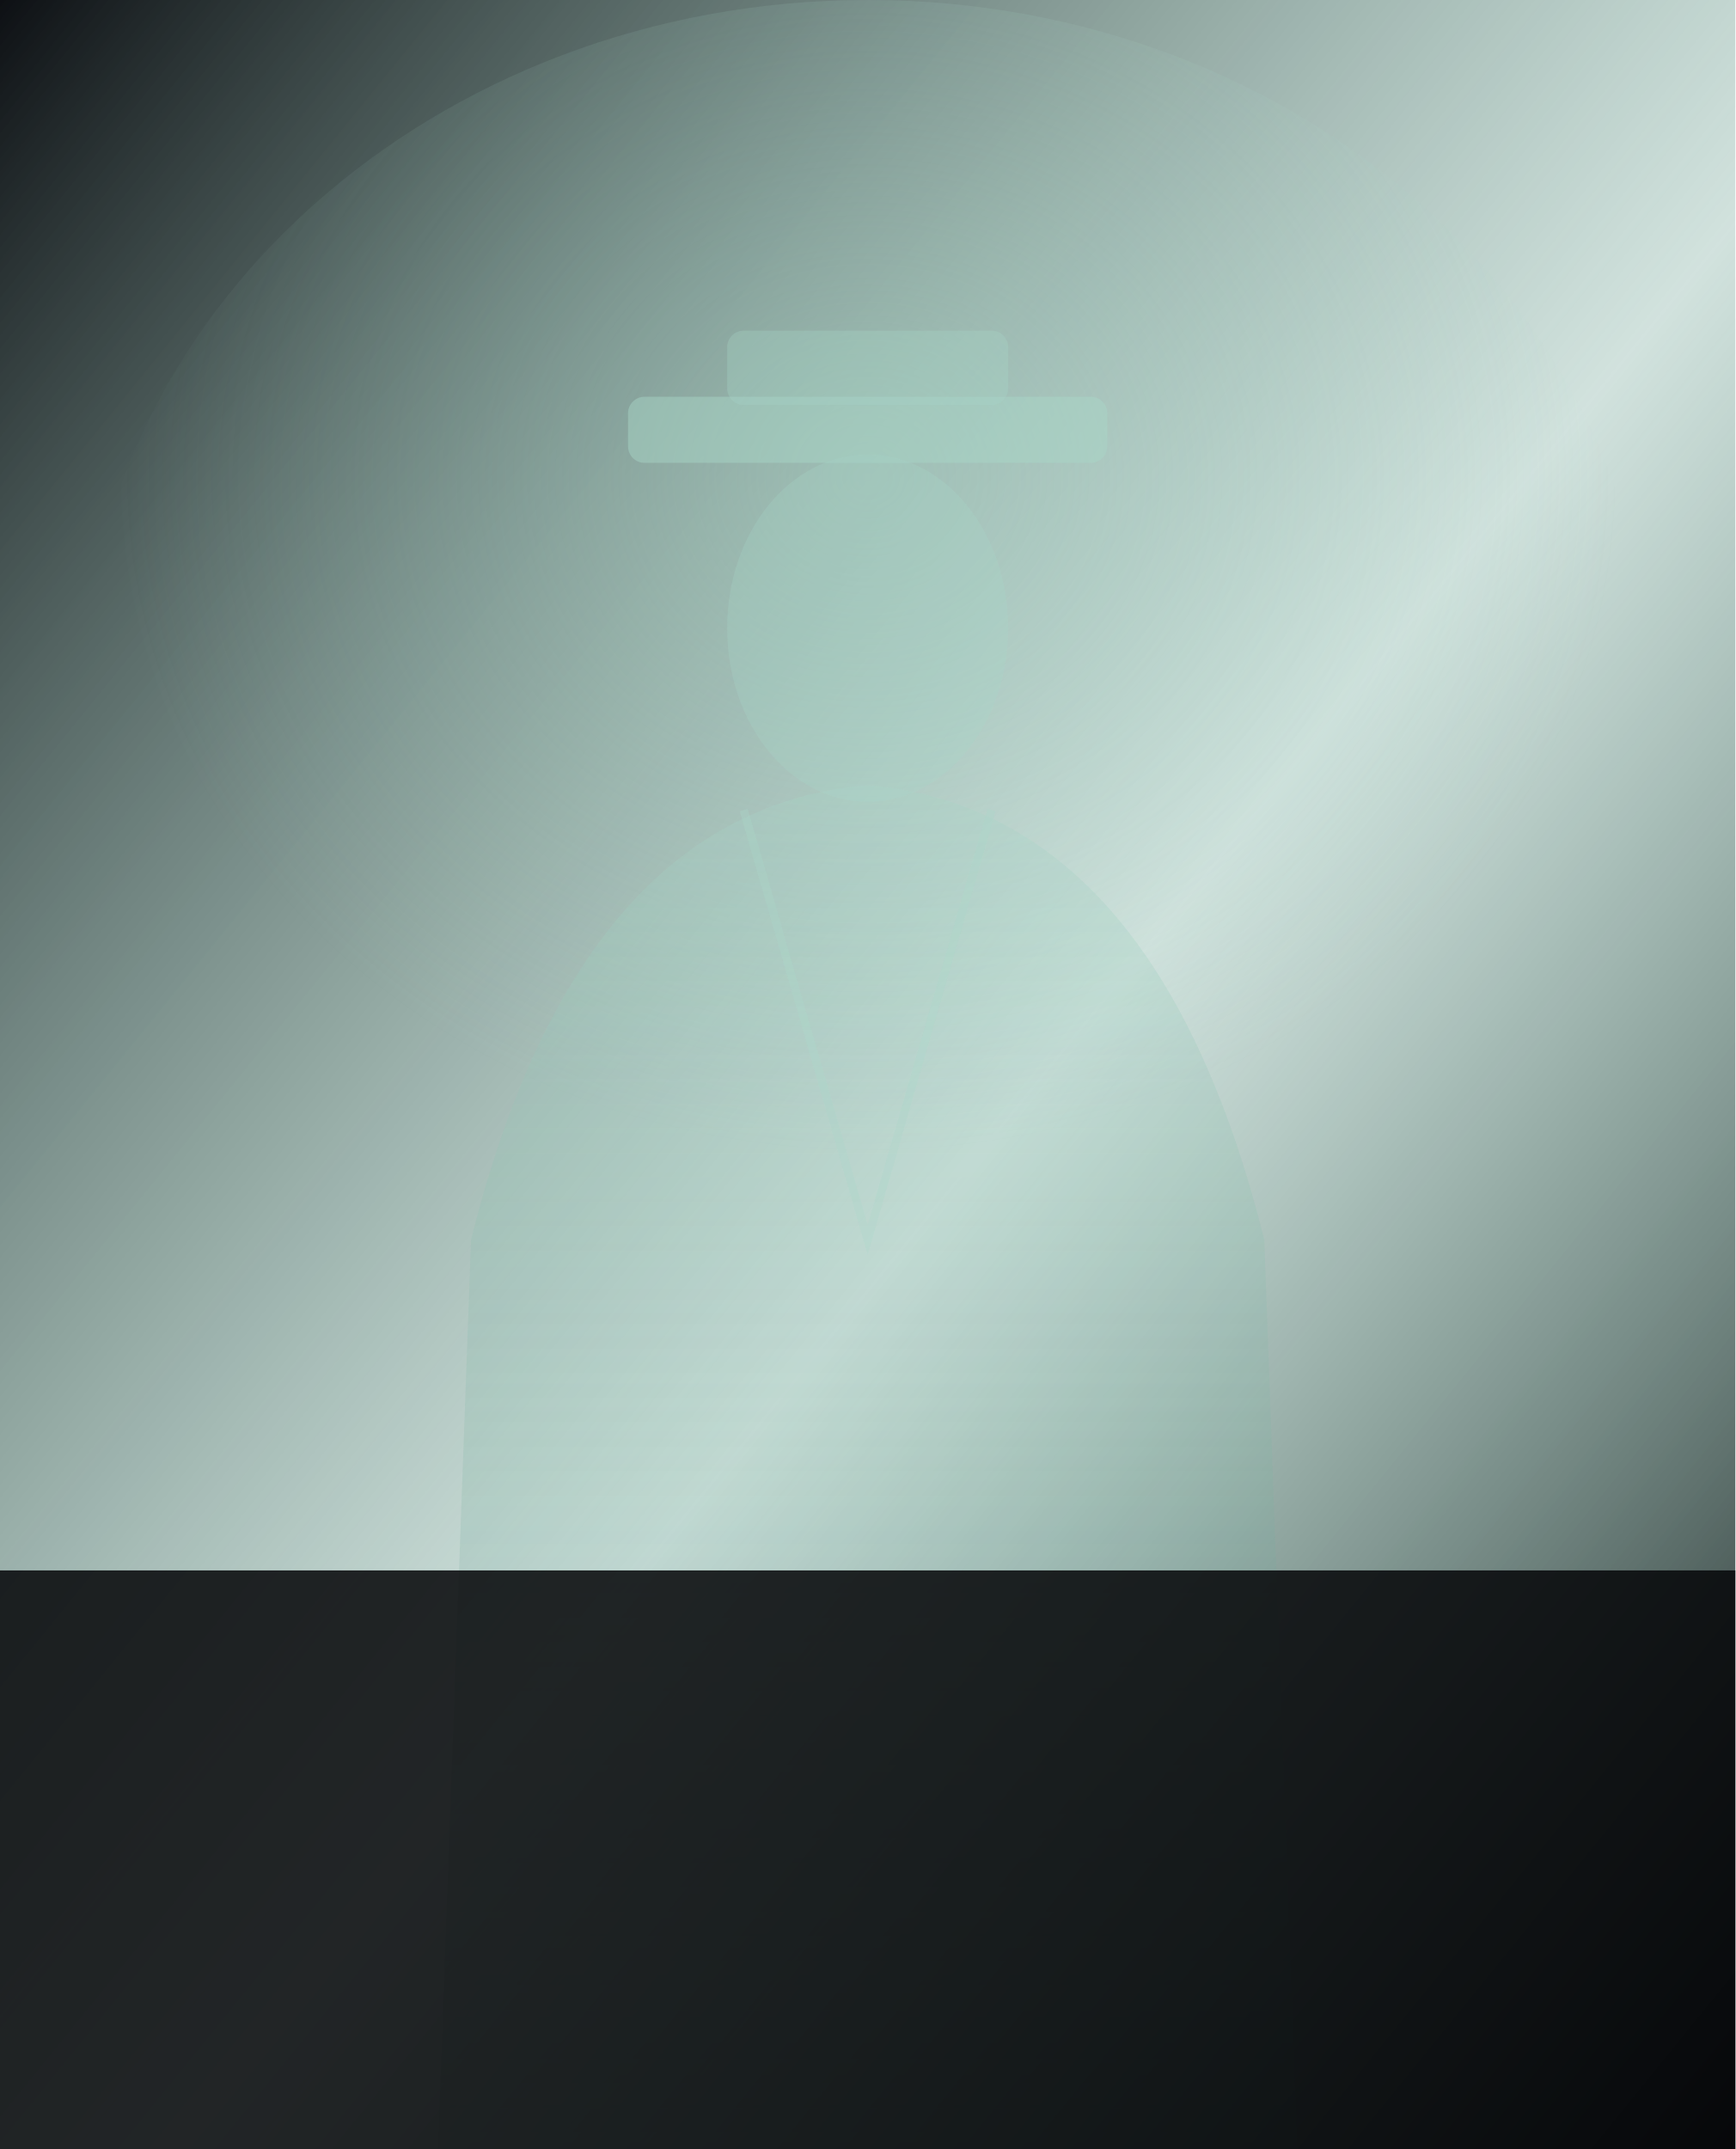
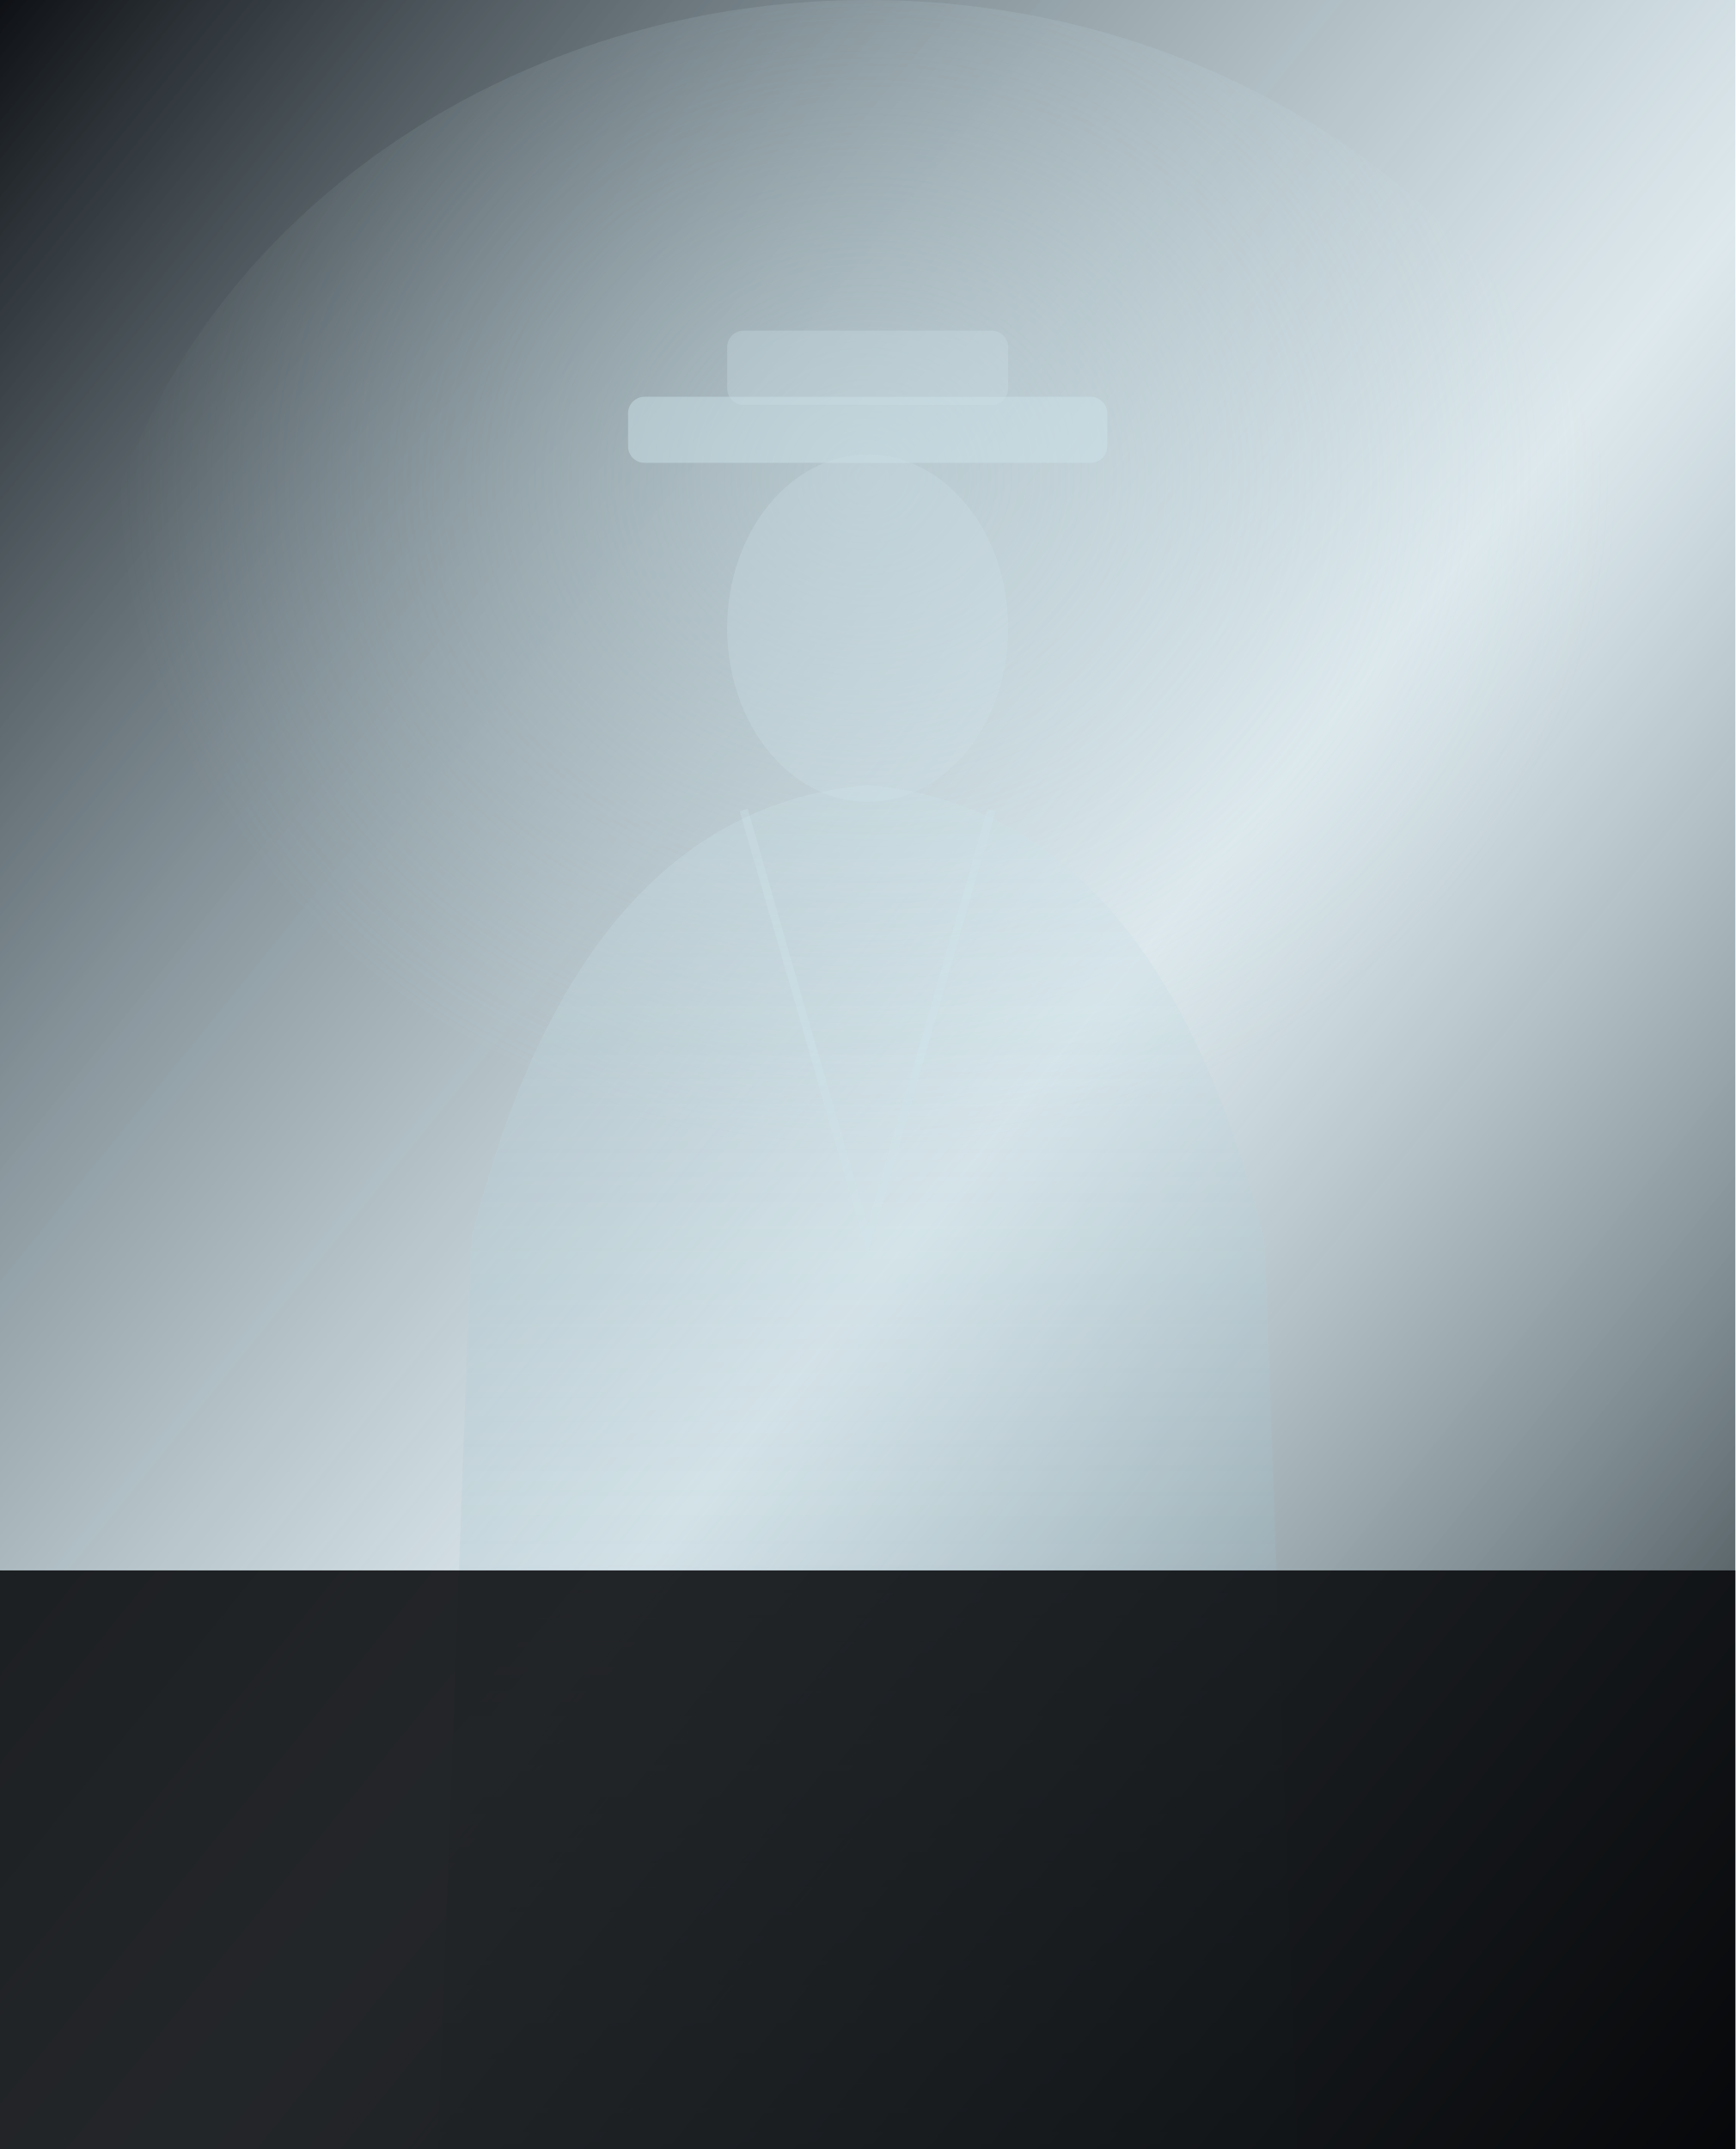
<svg xmlns="http://www.w3.org/2000/svg" viewBox="0 0 420 520" width="420" height="520">
  <defs>
    <linearGradient id="pbg" x1="0" y1="0" x2="1" y2="1">
      <stop offset="0%" stop-color="#0b0d11" />
-       <stop offset="55%" stop-color="rgba(79,143,125,0.26)" />
+       <stop offset="55%" stop-color="rgba(127,168,184,0.26)" />
      <stop offset="100%" stop-color="#07090b" />
    </linearGradient>
    <radialGradient id="pglow" cx="50%" cy="34%" r="48%">
-       <stop offset="0%" stop-color="rgba(169,214,200,0.42)" />
-       <stop offset="100%" stop-color="rgba(169,214,200,0)" />
+       <stop offset="0%" stop-color="rgba(207,228,234,0.42)" />
+       <stop offset="100%" stop-color="rgba(207,228,234,0)" />
    </radialGradient>
    <linearGradient id="robe" x1="0" y1="0" x2="0" y2="1">
-       <stop offset="0%" stop-color="rgba(169,214,200,0.34)" />
-       <stop offset="100%" stop-color="rgba(79,143,125,0.12)" />
+       <stop offset="0%" stop-color="rgba(207,228,234,0.34)" />
+       <stop offset="100%" stop-color="rgba(127,168,184,0.12)" />
    </linearGradient>
  </defs>
  <rect width="420" height="520" fill="url(#pbg)" />
  <ellipse cx="210" cy="170" rx="190" ry="170" fill="url(#pglow)" />
  <g transform="translate(210 0)" opacity="0.9">
-     <rect x="-58" y="96" width="116" height="16" rx="4" fill="rgba(169,214,200,0.5)" />
-     <rect x="-34" y="80" width="68" height="18" rx="4" fill="rgba(169,214,200,0.34)" />
-     <ellipse cx="0" cy="152" rx="34" ry="42" fill="rgba(169,214,200,0.3)" />
+     <rect x="-58" y="96" width="116" height="16" rx="4" fill="rgba(207,228,234,0.5)" />
+     <rect x="-34" y="80" width="68" height="18" rx="4" fill="rgba(207,228,234,0.34)" />
+     <ellipse cx="0" cy="152" rx="34" ry="42" fill="rgba(207,228,234,0.3)" />
    <path d="M-96 300 Q-70 196 0 190 Q70 196 96 300 L104 520 L-104 520 Z" fill="url(#robe)" />
-     <path d="M-30 196 L0 300 L30 196" fill="none" stroke="rgba(169,214,200,0.35)" stroke-width="2" />
+     <path d="M-30 196 L0 300 L30 196" fill="none" stroke="rgba(207,228,234,0.35)" stroke-width="2" />
  </g>
  <rect y="380" width="420" height="140" fill="rgba(6,8,10,0.86)" />
</svg>
